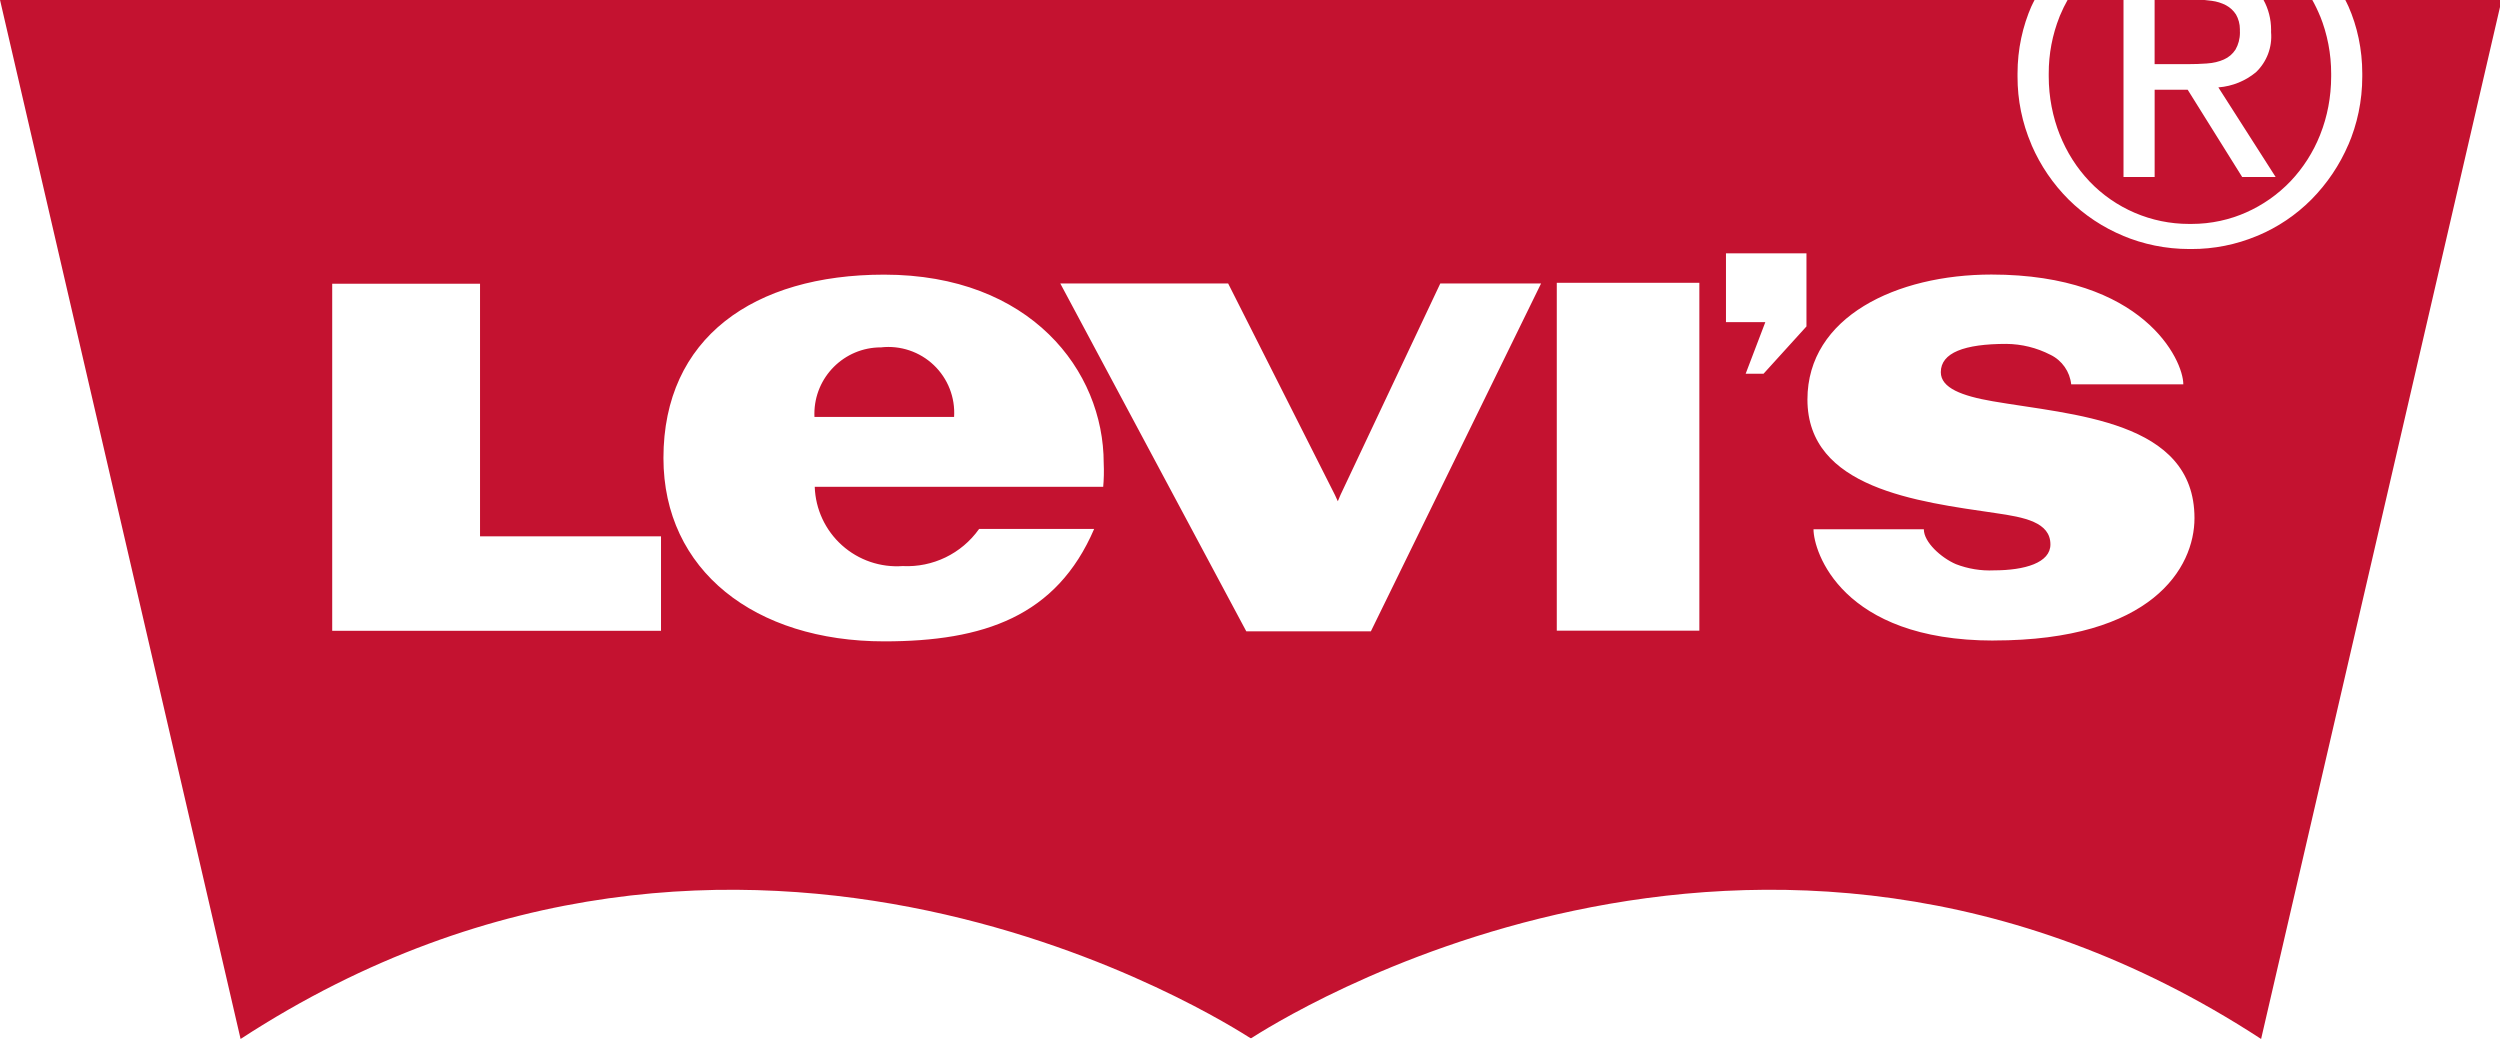
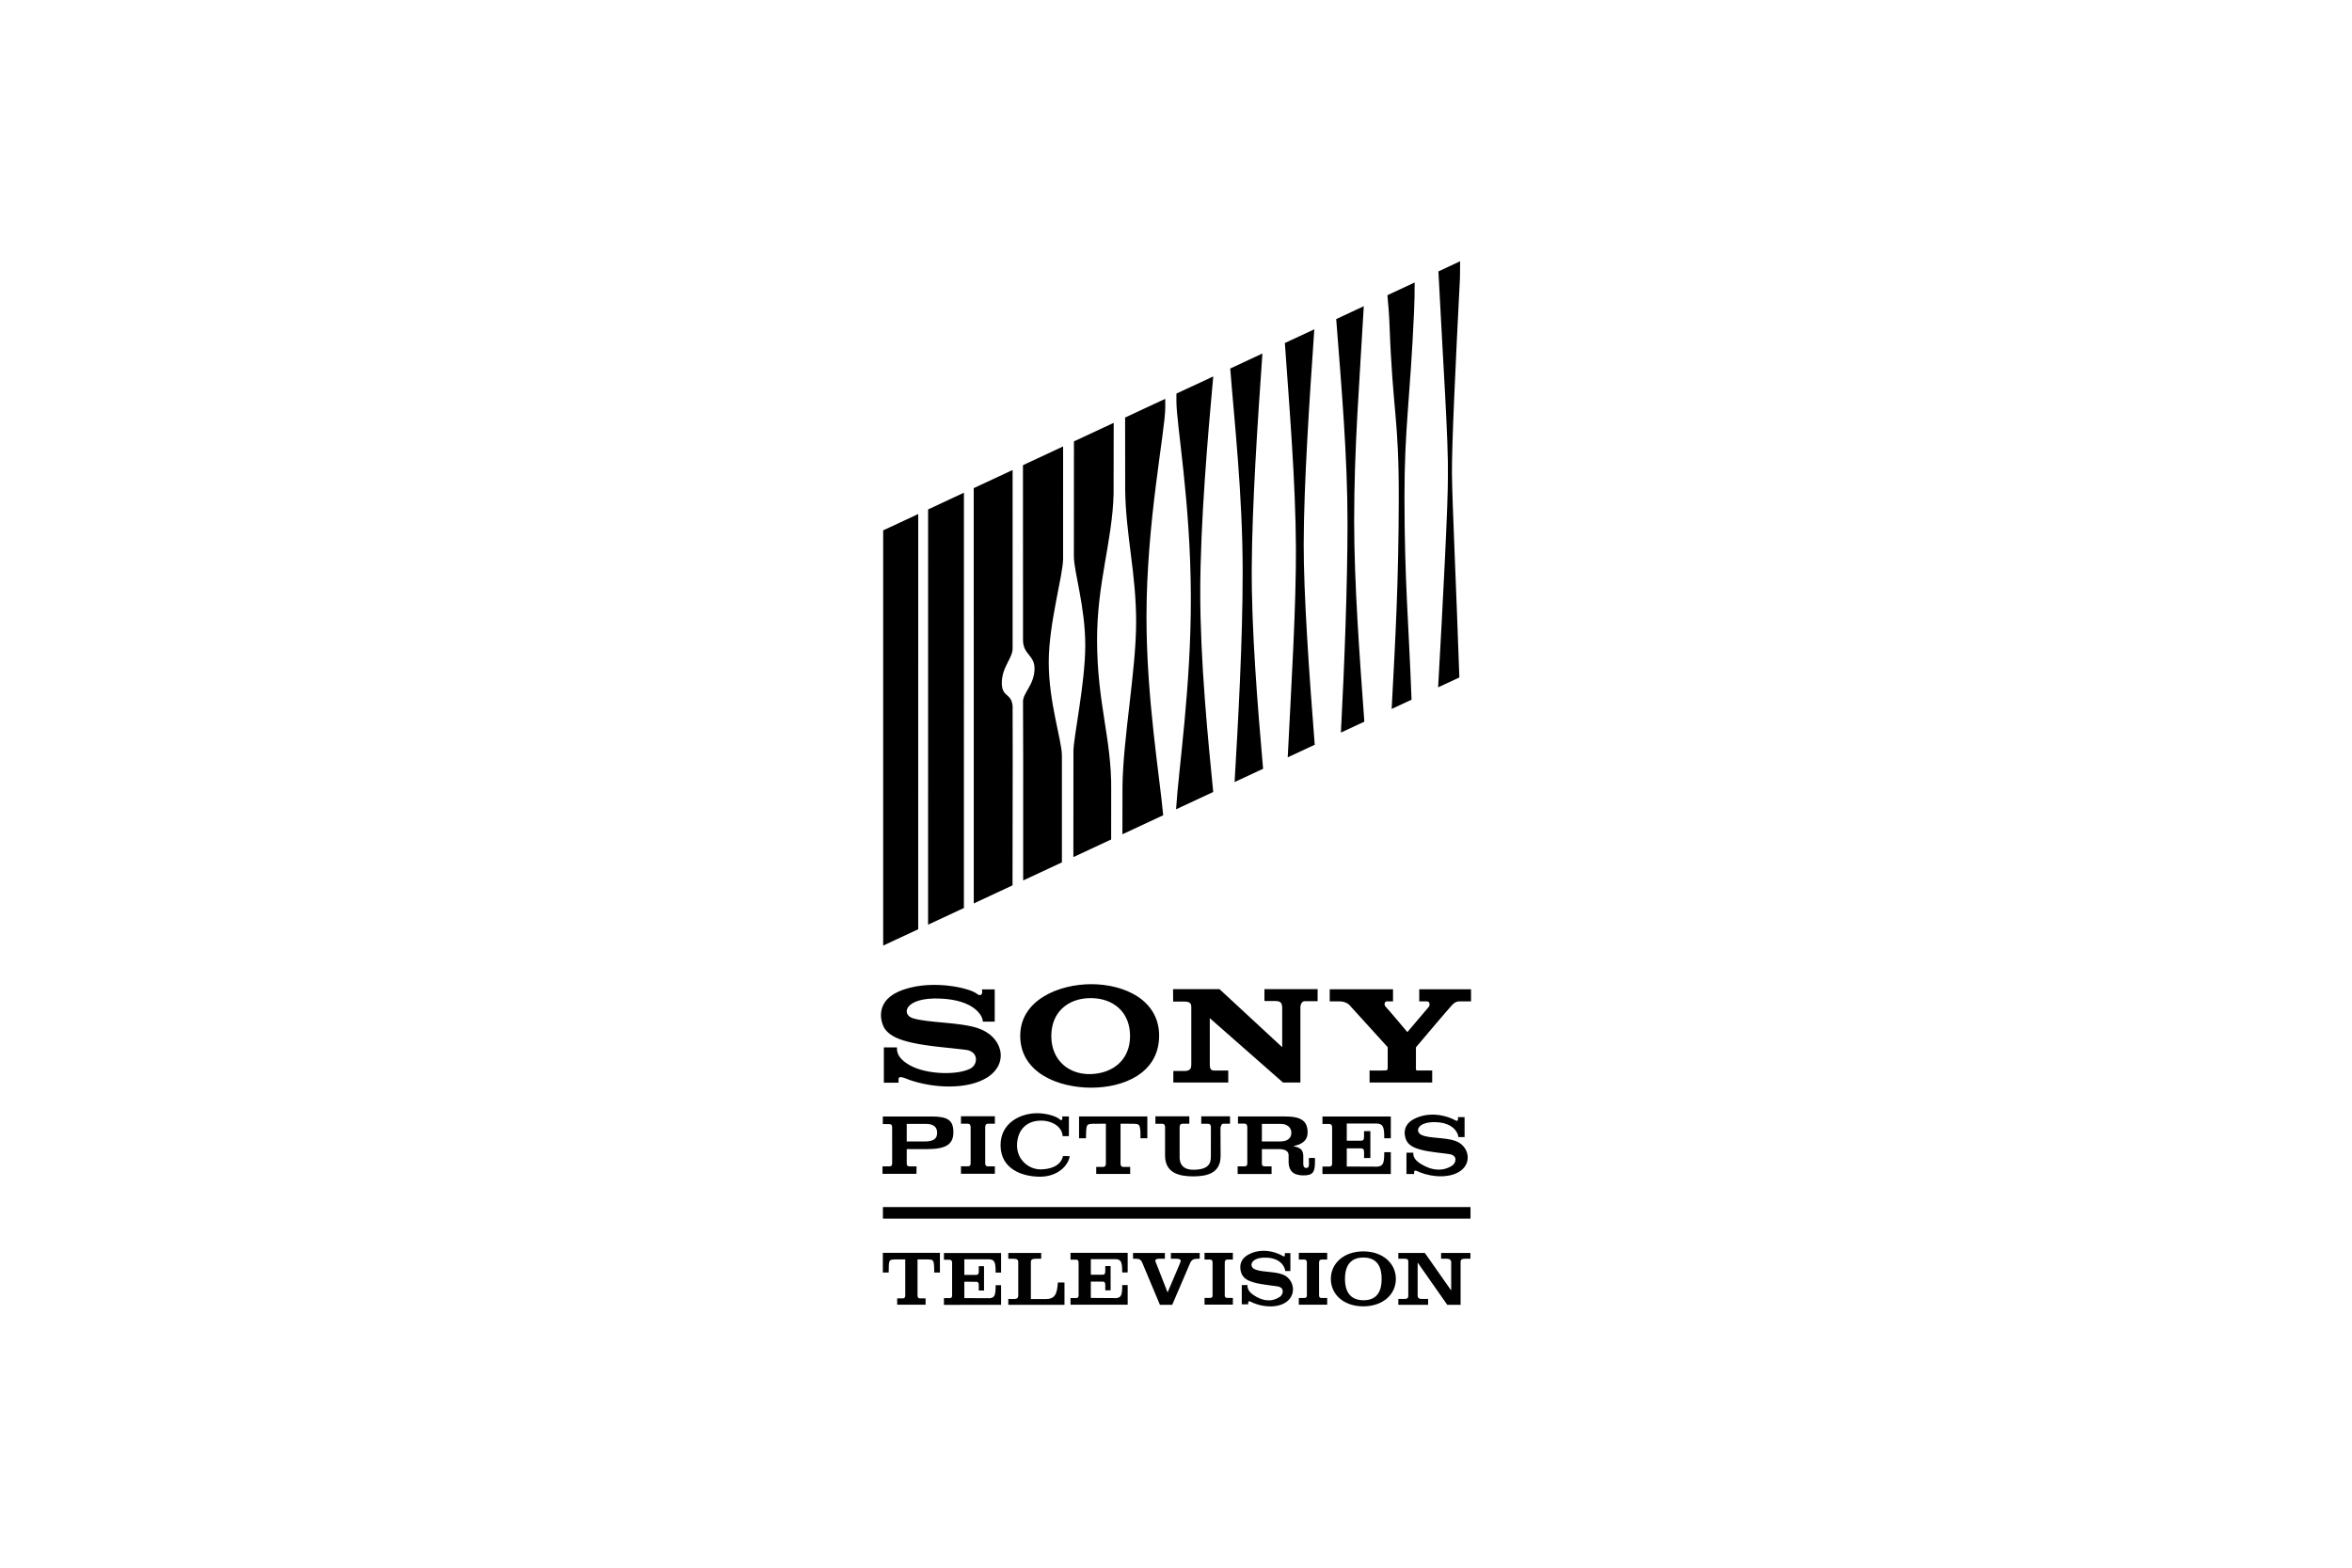
- <svg xmlns="http://www.w3.org/2000/svg" height="32" width="77">
-   <path fill="#c41230" d="M61.403 19.729c-4.692 0-5.547-2.747-5.547-3.428h3.398c0 .4.535.879.986 1.074a2.882 2.882 0 0 0 1.177.192h-.006c.957 0 1.742-.235 1.742-.798 0-.686-.804-.838-1.69-.966-2.413-.353-5.794-.763-5.794-3.498 0-2.551 2.749-3.849 5.667-3.849 4.672 0 5.91 2.623 5.91 3.382h-3.453a1.147 1.147 0 0 0-.634-.908l-.007-.003a3.024 3.024 0 0 0-1.357-.335h-.002c-1.29 0-2.016.272-2.016.871 0 .489.654.732 1.594.895 2.453.427 6.219.575 6.219 3.599 0 1.536-1.313 3.77-6.186 3.77zm-5.764-9.675-1.323 1.458h-.55l.606-1.59H53.16v-2.12h2.479zm-7.69-1.343h4.391v10.713h-4.391zm-5.726 10.734h-3.837L32.657 8.731h5.17l3.288 6.512.09.196.082-.196 3.074-6.512h3.104zm-8.243-4.451h-8.886a2.529 2.529 0 0 0 2.719 2.44l-.009.001a2.714 2.714 0 0 0 2.347-1.136l.006-.008H33.7c-1.158 2.697-3.405 3.463-6.467 3.463-3.983 0-6.799-2.185-6.799-5.647 0-3.697 2.774-5.648 6.799-5.648 4.503 0 6.761 2.957 6.761 5.803a5.486 5.486 0 0 1-.017.753l.002-.021zm-13.621 4.434H10.232V8.74h4.553v7.78h5.574zM72.236 0c.032.067.068.132.098.201.268.607.424 1.316.424 2.061v.045-.002.054c0 .754-.156 1.471-.437 2.121l.013-.035a5.473 5.473 0 0 1-1.144 1.701 5.135 5.135 0 0 1-1.646 1.11l-.034.013a5.188 5.188 0 0 1-2.015.401h-.035.002-.029c-.73 0-1.426-.147-2.059-.414l.035.013a5.243 5.243 0 0 1-1.695-1.123 5.403 5.403 0 0 1-1.136-1.666l-.013-.035a5.253 5.253 0 0 1-.425-2.086v-.057.003-.043c0-.745.156-1.453.438-2.094l-.013.033c.03-.069.066-.134.099-.201H.001L7.41 32c15.555-10.136 30.504-.395 31.106-.024h.002l.004-.003h.008l.004.002.003.001c.6-.372 15.551-10.112 31.105.024L77.05 0zM27.148 10.699h-.017a2.048 2.048 0 0 0-2.048 2.048l.002.1v-.005h4.301a2.027 2.027 0 0 0-2.249-2.143l.009-.001zM64.35 5.581a4.237 4.237 0 0 0 3.072 1.316h.042-.002.037c.605 0 1.18-.129 1.699-.361l-.026.011a4.306 4.306 0 0 0 1.376-.964l.002-.002c.385-.407.695-.889.907-1.421l.011-.03c.21-.527.332-1.139.332-1.778v-.049.002-.036a4.77 4.77 0 0 0-.344-1.784l.011.032a4.705 4.705 0 0 0-.26-.54l.012.023h-1.502c.147.266.233.584.233.922l-.001.07V.989a1.522 1.522 0 0 1-.466 1.236l-.001.001c-.315.26-.714.43-1.15.465h-.007l1.765 2.761h-1.031L67.38 2.763h-1.017v2.689h-.959V0h-1.723c-.08.14-.163.31-.236.485l-.012.031a4.697 4.697 0 0 0-.332 1.75v.039-.002.048c0 .639.122 1.25.344 1.81l-.012-.033c.222.563.532 1.045.919 1.454l-.002-.002zm3.629-3.627c.189-.011.364-.054.525-.125l-.01.004a.813.813 0 0 0 .358-.304l.002-.003c.086-.15.136-.329.136-.52l-.002-.062v.003l.001-.043a.933.933 0 0 0-.123-.463l.002.005a.828.828 0 0 0-.307-.284L68.557.16a1.302 1.302 0 0 0-.431-.134l-.007-.001a3.097 3.097 0 0 0-.211-.024h-1.546v1.975h1.002q.325 0 .614-.021z" />
+ <svg xmlns="http://www.w3.org/2000/svg" height="800" width="1200" viewBox="-84.669 -250 733.801 1500.002">
+   <path d="M96.62 696.666h12.208v30.848h-11.38c0-5.521-8.044-20.801-41.155-22.08-33.805-1.289-37.21 15.303-25.769 18.844 14.725 4.541 43.844 3.566 61.911 9.406 23.791 7.697 30.524 33.295 9.701 46.928-18.69 12.232-51.408 10.789-74.619 2.754-4.238-1.465-11.044-5.197-10.707-.32v2.906H2.75v-33.754h12.554c.162 1.947-1.51 9.416 12.543 17.209 16.295 9.031 46.012 9.406 57.895 2.916 7.04-3.846 8.021-16.18-4.692-17.855-13.636-1.801-35.279-3.137-51.45-6.805-11.454-2.621-20.273-5.904-25.507-12.676-4.02-5.201-10.708-25.656 12.381-36.041 28.622-12.889 68.262-3.896 75.292 1.941 2.847 2.38 6.018 1.618 4.853-4.221m141.665 44.707c.041-23.215-16.237-36.357-37.667-36.357-21.43 0-37.694 13.143-37.672 36.357.015 23.209 16.81 36.918 37.672 36.344 20.86-.585 37.637-13.296 37.667-36.344m-37.124-49.68c31.785 0 65.592 15.256 64.918 50.324-.666 35.07-34.13 48.701-64.918 48.701-30.783 0-67.256-13.631-67.934-48.701-.668-35.068 36.815-50.324 67.934-50.324m344.728 20.439c-2.525 2.535-34.13 39.988-34.13 39.988v20.068c-.05 2.176.12 2.088 2.505 2.088h13.06v11.477h-59.909v-11.477s12.053.168 14.561 0c2.512-.16 2.72-.748 2.765-2.088v-20.244s-35.062-38.479-35.42-38.992c-1.189-1.697-4.43-4.643-10.17-4.781h-9.872v-11.6h60.567v11.6h-6.193c-1.327 0-3.178 2.785-.66 5.295 2.5 2.504 20.572 24.088 20.572 24.088l20.571-24.256c1.218-1.59.84-5.127-1.669-5.127h-7.535v-11.6h49.531v11.6h-11.544c-3.728 0-6.187 3.121-7.03 3.961m-231.326 56.741c0 5.854 3.04 5.533 5.718 5.449h11.932v11.438h-52.534v-11.021h11.62c4.713-.332 5.395-2.779 5.56-5.451v-54.209c.135-3.6.166-6.619-6.227-6.771h-11.129l-.086-11.879h44.424l59.99 55.537v-37.469c0-6.373-3.156-6.373-5.823-6.695h-11.16v-11.373h50.863v11.535h-12.217c-2.857 0-4.102 2.848-4.262 5.525v72.271h-16.655l-70.014-61.566zM24.64 842.16h17.738c7.154-.162 11.367-1.934 11.367-8.328 0-5.977-4.17-8.428-10.416-8.428H24.64zM1.46 873.136v-7.131H7.7c2.436 0 3.001-.959 3.001-3.031l-.015-34.232c0-2.088-.614-3.178-3.047-3.178H1.77v-7.289h46.506c15.918 0 21.004 3.736 21.004 15.162s-7.136 16.061-25.004 16.061H24.64v13.498c0 2.08.57 3.033 3.002 3.033h6.394l-.108 7.107zm98.25-10.181c0 2.092.564 3.033 3 3.033h6.263v7.117H76.531v-7.141h6.238c2.426 0 3.002-.945 3.002-3.031v-34.277c0-2.088-.576-3.447-3.002-3.447h-6.238v-7.129h32.442v7.107h-6.263c-2.436 0-3 1.352-3 3.432zm80.836-6.756c-1.127 8.473-10.859 19.686-28.443 19.686-16.646 0-37.352-7.053-37.702-29.625-.35-22.059 19.474-31.402 35.79-31.094 9.703.186 18.383 3.49 20.617 5.725 1.412 1.406 3.236 1.508 2.548-2.652h6.401v18.844h-5.963c-.555-9.857-11.996-16.145-24.277-14.631-12.965 1.588-19.364 11.461-19.349 23.676.007 13.543 11.16 22.781 22.446 22.764 7.44-.006 19.13-2.205 21.518-12.723zm8.947-17.078V818.26h65.323v20.861h-6.57c.153-14.729-1.266-13.316-6.345-13.875l-12.726-.033v37.908c0 2.09.541 3.439 2.973 3.439h6.245v6.725h-32.467v-6.725h6.241c2.425 0 2.99-1.35 2.99-3.439v-37.908l-12.633.041c-5.633.551-6.369-.432-6.369 13.873zm109.245 36.459c-13.109 0-26.964-2.99-26.964-19.93v-26.949c0-2.088-.576-3.436-3-3.436h-6.24v-7.154h32.435v7.111h-6.254c-2.434 0-3.01 1.359-3.01 3.457v27.793c0 1.84-.755 12.771 13.033 12.771 15.404 0 16.846-6.693 16.846-12.836l.031-27.707c0-2.088-.55-3.436-2.977-3.436h-6.25v-7.154h27.534v7.111h-6.272c-1.533 0-2.946 1.574-2.872 5.729l.123 25.229c0 16.25-12.802 19.401-26.163 19.401m65.655-33.428h17.733c6.807 0 10.46-3.164 10.46-8.338 0-5.166-4.373-8.418-9.814-8.418h-18.38v16.756zm29.964 4.449c5.472 1.322 9.35 2.459 9.647 9.129v7.926c0 1.59.276 3.889 2.892 3.889 2.805 0 2.614-3.182 2.467-6.217v-3.342h5.803v4.045c0 9.852-2.35 12.609-10.955 12.602-7.269-.008-14.246-2.256-14.246-13.225V855.4c0-4.07-3.359-5.922-9.608-5.914l-15.963.008v13.494c0 2.08.575 3.033 3 3.033h6.248l.028 7.314h-32.465v-7.346h6.247c2.43 0 2.995-.949 2.995-3.039v-34.217c0-2.08-.632-3.646-3.048-3.646h-5.88v-6.822h45.47c15.934 0 21.222 5.111 21.14 15.465-.075 8.871-7.442 11.697-13.772 12.871m51.238 19.561l29.215.121c5.633-.543 6.644-3.215 6.644-13.859h6.273v20.883l-65.393.021v-7.127h6.247c2.425 0 2.997-.953 2.997-3.023v-34.281c0-2.084-.572-3.443-2.997-3.443h-6.247v-7.178h65.393v20.836h-6.273c0-10.629-1.01-13.541-6.644-14.098l-29.215-.023v16.486l13.595-.014c1.766 0 2.923-.652 2.923-3.518v-5.691h6.063v25.781h-6.037v-5.713c0-2.855-1.16-3.529-2.92-3.529l-13.623-.008v17.377zm106.3-47.284h6.4v19.102h-5.962c0-3.342-4.307-13.783-21.682-14.268-17.802-.492-20.149 9.242-13.4 12.305 7.46 3.377 22.98 2.166 32.447 5.695 12.474 4.65 15.998 20.117 5.082 28.359-9.792 7.395-26.945 6.533-39.117 1.668-2.212-.885-5.79-3.141-5.61-.195v1.77h-7.366v-20.41h6.582c-.015 1.172-.789 5.686 6.576 10.393 10.905 6.98 21.506 7.713 30.351 2.139 4.074-2.568 5.801-9.908-2.459-11.166-7.155-1.08-18.505-1.896-26.968-4.113-6.014-1.574-10.633-3.578-13.387-7.66-2.298-3.426-6.158-15.219 6.49-21.791 15.006-7.789 31.694-3.182 39.476 1.184 1.82 1.01 3.153.963 2.547-3.012M173.083 575.166V472.947c0-14.481-12.59-50.702-12.59-89.33 0-37.259 13.73-83.154 13.73-99.036l.01-107.402-38.4 17.915c-.016 86.526-.016 164.408.053 167.739.285 13.727 11.175 13.881 11 27.208-.21 15.47-11.345 22.962-11 31.63.184 4.674.191 85.264.145 170.742zm10.977-5.108l36.128-16.816c-.009-25.479.007-43.502.044-46.857.585-49.237-13.395-82.779-13.51-143.788-.105-54.978 14.652-94.614 15.796-139.943.08-2.915.108-30.588.116-68.049l-38.03 17.737-.069 110.088c.214 15.425 10.9 48.391 10.9 84.956 0 36.559-11.545 89.166-11.31 101.836zm46.901-21.828l39.015-18.156c-3.39-37.481-15.98-112.09-15.98-189.757 0-91.068 17.958-178.229 17.958-200.339v-8.381l-38.399 17.915c.01 38.174.023 66.473.061 69.374.592 43.199 10.486 79.447 10.48 126.267-.016 46.006-12.474 110.771-13.059 157.247-.038 3.34-.06 20.925-.076 45.83M2.108 654.738l33.51-15.596.021-397.303-33.53 15.642zm77.249-433.291l-34.266 15.98-.03 397.321 34.272-15.952zm46.563-21.728l-37.187 17.348.032 397.341 37.072-17.254c.162-88.787.274-169.561.091-171.528-1.137-12.611-10.107-8.403-10.32-21.527-.264-15.751 10.328-24.012 10.328-33.666.001-3.605-.007-82.876-.016-170.714m191.917 308.083c-5.056-50.936-12.4-124.918-12.4-190.916 0-66.867 7.436-152.11 12.434-206.711l-35.24 16.434c0 3.452 0 5.869-.008 7.022-.074 22.111 13.543 95.709 13.811 186.909.26 86.809-11.666 164.198-14.139 203.8zM354.7 292.864c.366-60.166 5.457-137.019 10.2-204.631l-30.775 14.353c3.866 49.868 11.86 120.579 11.888 194.606.031 66.354-4.458 145.539-7.728 201.094l27.261-12.689c-5.343-60.949-11.213-133.64-10.846-192.733m60.24 169.749c-5.399-68.491-10.673-145.059-10.546-192.498.153-57.595 5.483-136.997 10.155-205.044l-28.173 13.14c4.212 60.073 10.267 132.773 10.582 195.618.276 56.231-4.43 132.23-7.844 200.801zm25.034-11.657l22.431-10.437c-4.409-60.734-9.756-132.027-9.74-192.417.015-70 4.957-130.059 9.207-205.107l-26.38 12.304c5.016 64.732 10.87 132.128 10.816 195.329-.045 59.336-2.892 134.977-6.334 200.328m69.996-402.81c.423-9.398.555-18.67.562-27.852l-26.05 12.15c.905 9.818 1.641 18.674 1.95 27.156 3.228 87.344 9.101 88.925 8.895 168.182-.204 79.552-2.97 129.058-6.793 200.576l19.02-8.848c-2.675-73.492-6.71-112.427-6.755-193.632-.038-67.211 5.313-91.583 9.17-177.732m32.373 157.666c.178 26.321-4.79 120.62-9.354 201.863l20.316-9.455c-2.817-82.903-6.802-166.373-7.088-194.453-.27-27.205 3.428-105.056 7.662-187.809.063-5.212.108-10.517.146-15.958L533.26 9.688c4.363 86.107 9.703 162.515 9.082 196.124" />
+   <path fill="#010101" d="M1.848 904.966h562.115v11.082H1.848zm119.955 93.492v-5.557h5.484c2.392 0 4.022-.703 4.022-3.27V957.55c0-2.18-1.104-3.15-4.626-3.15h-4.88v-5.561h31.484v5.561h-4.804c-3.833 0-5.095.74-5.095 3.34v35.236h14.04c8.845 0 11.002-4.279 11.8-15.865h6.322v21.348h-53.747M304.901 954.4h-2.006c-4.06 0-5.854 1.01-7.368 4.658l-16.918 39.443h-11.744l-16.84-40.141c-1.4-3.381-3.227-3.961-6.495-3.961h-2.39v-5.523h30.47v5.523h-5.349c-2.627 0-3.734.58-3.734 1.744 0 1.25.467 2.066.916 3.037l10.675 27.26h.157l11.586-27.26c.567-1.289.836-2.027.836-2.879 0-1.322-1.553-1.902-4.139-1.902h-5.21v-5.521H304.9v5.522m156.51-1.166c13.904 0 17.561 9.758 17.561 20.453s-3.656 20.42-17.244 20.42c-13.926 0-17.87-9.725-17.87-20.42 0-10.695 3.943-20.453 17.553-20.453m0-5.879c-18.665 0-31.052 11.475-31.052 26.33 0 14.934 12.387 26.256 31.052 26.256 18.688 0 31.153-11.322 31.153-26.256 0-14.855-12.466-26.33-31.153-26.33m52.191 10.934h-.195v31.652c0 1.791 1.264 2.922 3.54 2.922h6.456v5.6h-28.486v-5.6h6.03c2.621 0 3.5-1.129 3.5-2.922v-32.859c0-1.941-.879-2.723-3.5-2.723h-6.03v-5.52h25.375l25.043 35.697h.16v-26.678c0-2.217-1.344-3.5-4.454-3.5h-5.214v-5.52h28.041v5.52h-5.112c-3.054 0-4.26 1.162-4.26 2.646v41.457h-12.776l-28.118-40.172M79.745 992.046l24.366.111c4.742-.502 5.582-2.914 5.582-12.479h5.21v18.779l-54.677.078v-6.455h5.305c1.983 0 2.512-.816 2.512-2.727V958.48c0-1.869-.528-3.111-2.512-3.111h-5.305v-6.457h54.676v18.746h-5.209c0-9.566-.84-12.211-5.582-12.713l-24.366-.043v14.932h11.34c1.476 0 2.468-.658 2.468-3.15v-5.166h5.035v23.254h-5.035V979.6c0-2.607-.99-3.15-2.41-3.15l-11.397-.039v15.635m121.004-.16l24.464.16c4.686-.547 5.561-2.955 5.561-12.447h5.23v18.785h-54.682v-6.377h5.213c2.02 0 2.512-.857 2.512-2.799v-30.846c0-1.9-.49-3.109-2.512-3.109h-5.213v-6.494h54.681v18.785h-5.229c0-9.566-.875-12.213-5.56-12.719h-24.466v14.859h11.396c1.441 0 2.431-.623 2.431-3.191v-5.092h5.097v23.215h-5.097v-5.172c0-2.609-.989-3.15-2.392-3.15H200.75v15.592m128.126-2.679c0 1.826.563 2.68 2.548 2.68h5.211v6.418h-27.108v-6.418h5.211c2.021 0 2.474-.854 2.474-2.721v-30.84c0-1.904-.453-3.148-2.474-3.148h-5.21v-6.418h27.107v6.418h-5.21c-1.985 0-2.549 1.205-2.549 3.111v30.918m90.224 0c0 1.941.543 2.758 2.55 2.758h5.207v6.379h-27.125v-6.422h5.191c2.061 0 2.51-.85 2.51-2.715v-30.881c0-1.865-.449-3.148-2.51-3.148h-5.19v-6.418h27.124v6.418h-5.207c-2.007 0-2.55 1.205-2.55 3.111v30.918m-32.807-40.254h5.367v17.189h-4.975c0-2.994-3.616-12.404-18.16-12.799-14.86-.502-16.805 8.326-11.185 11.01 6.245 3.068 19.157 1.982 27.148 5.172 10.402 4.199 13.301 18.084 4.178 25.551-8.146 6.688-22.456 5.912-32.644 1.557-1.87-.854-4.826-2.84-4.706-.195v1.557h-6.165v-18.393h5.503c0 1.049-.645 5.133 5.483 9.375 9.117 6.297 17.966 6.916 25.412 1.904 3.346-2.26 4.862-8.871-2.079-10.035-6.009-.977-15.48-1.711-22.536-3.697-5.017-1.438-8.926-3.229-11.183-6.918-1.963-3.035-5.152-13.768 5.444-19.645 12.504-7 26.406-2.879 32.984 1.051 1.515.931 2.66.853 2.114-2.684M1.791 967.582V948.76h54.601v18.822h-5.464c.041-13.262-1.11-12.018-5.366-12.523H34.964v34.148c0 1.941.484 3.113 2.512 3.113h5.207v6.023H15.5v-6.023h5.251c1.982 0 2.471-1.172 2.471-3.113v-34.148h-10.56c-4.745.506-5.289-.352-5.289 12.523h-5.58" />
</svg>
